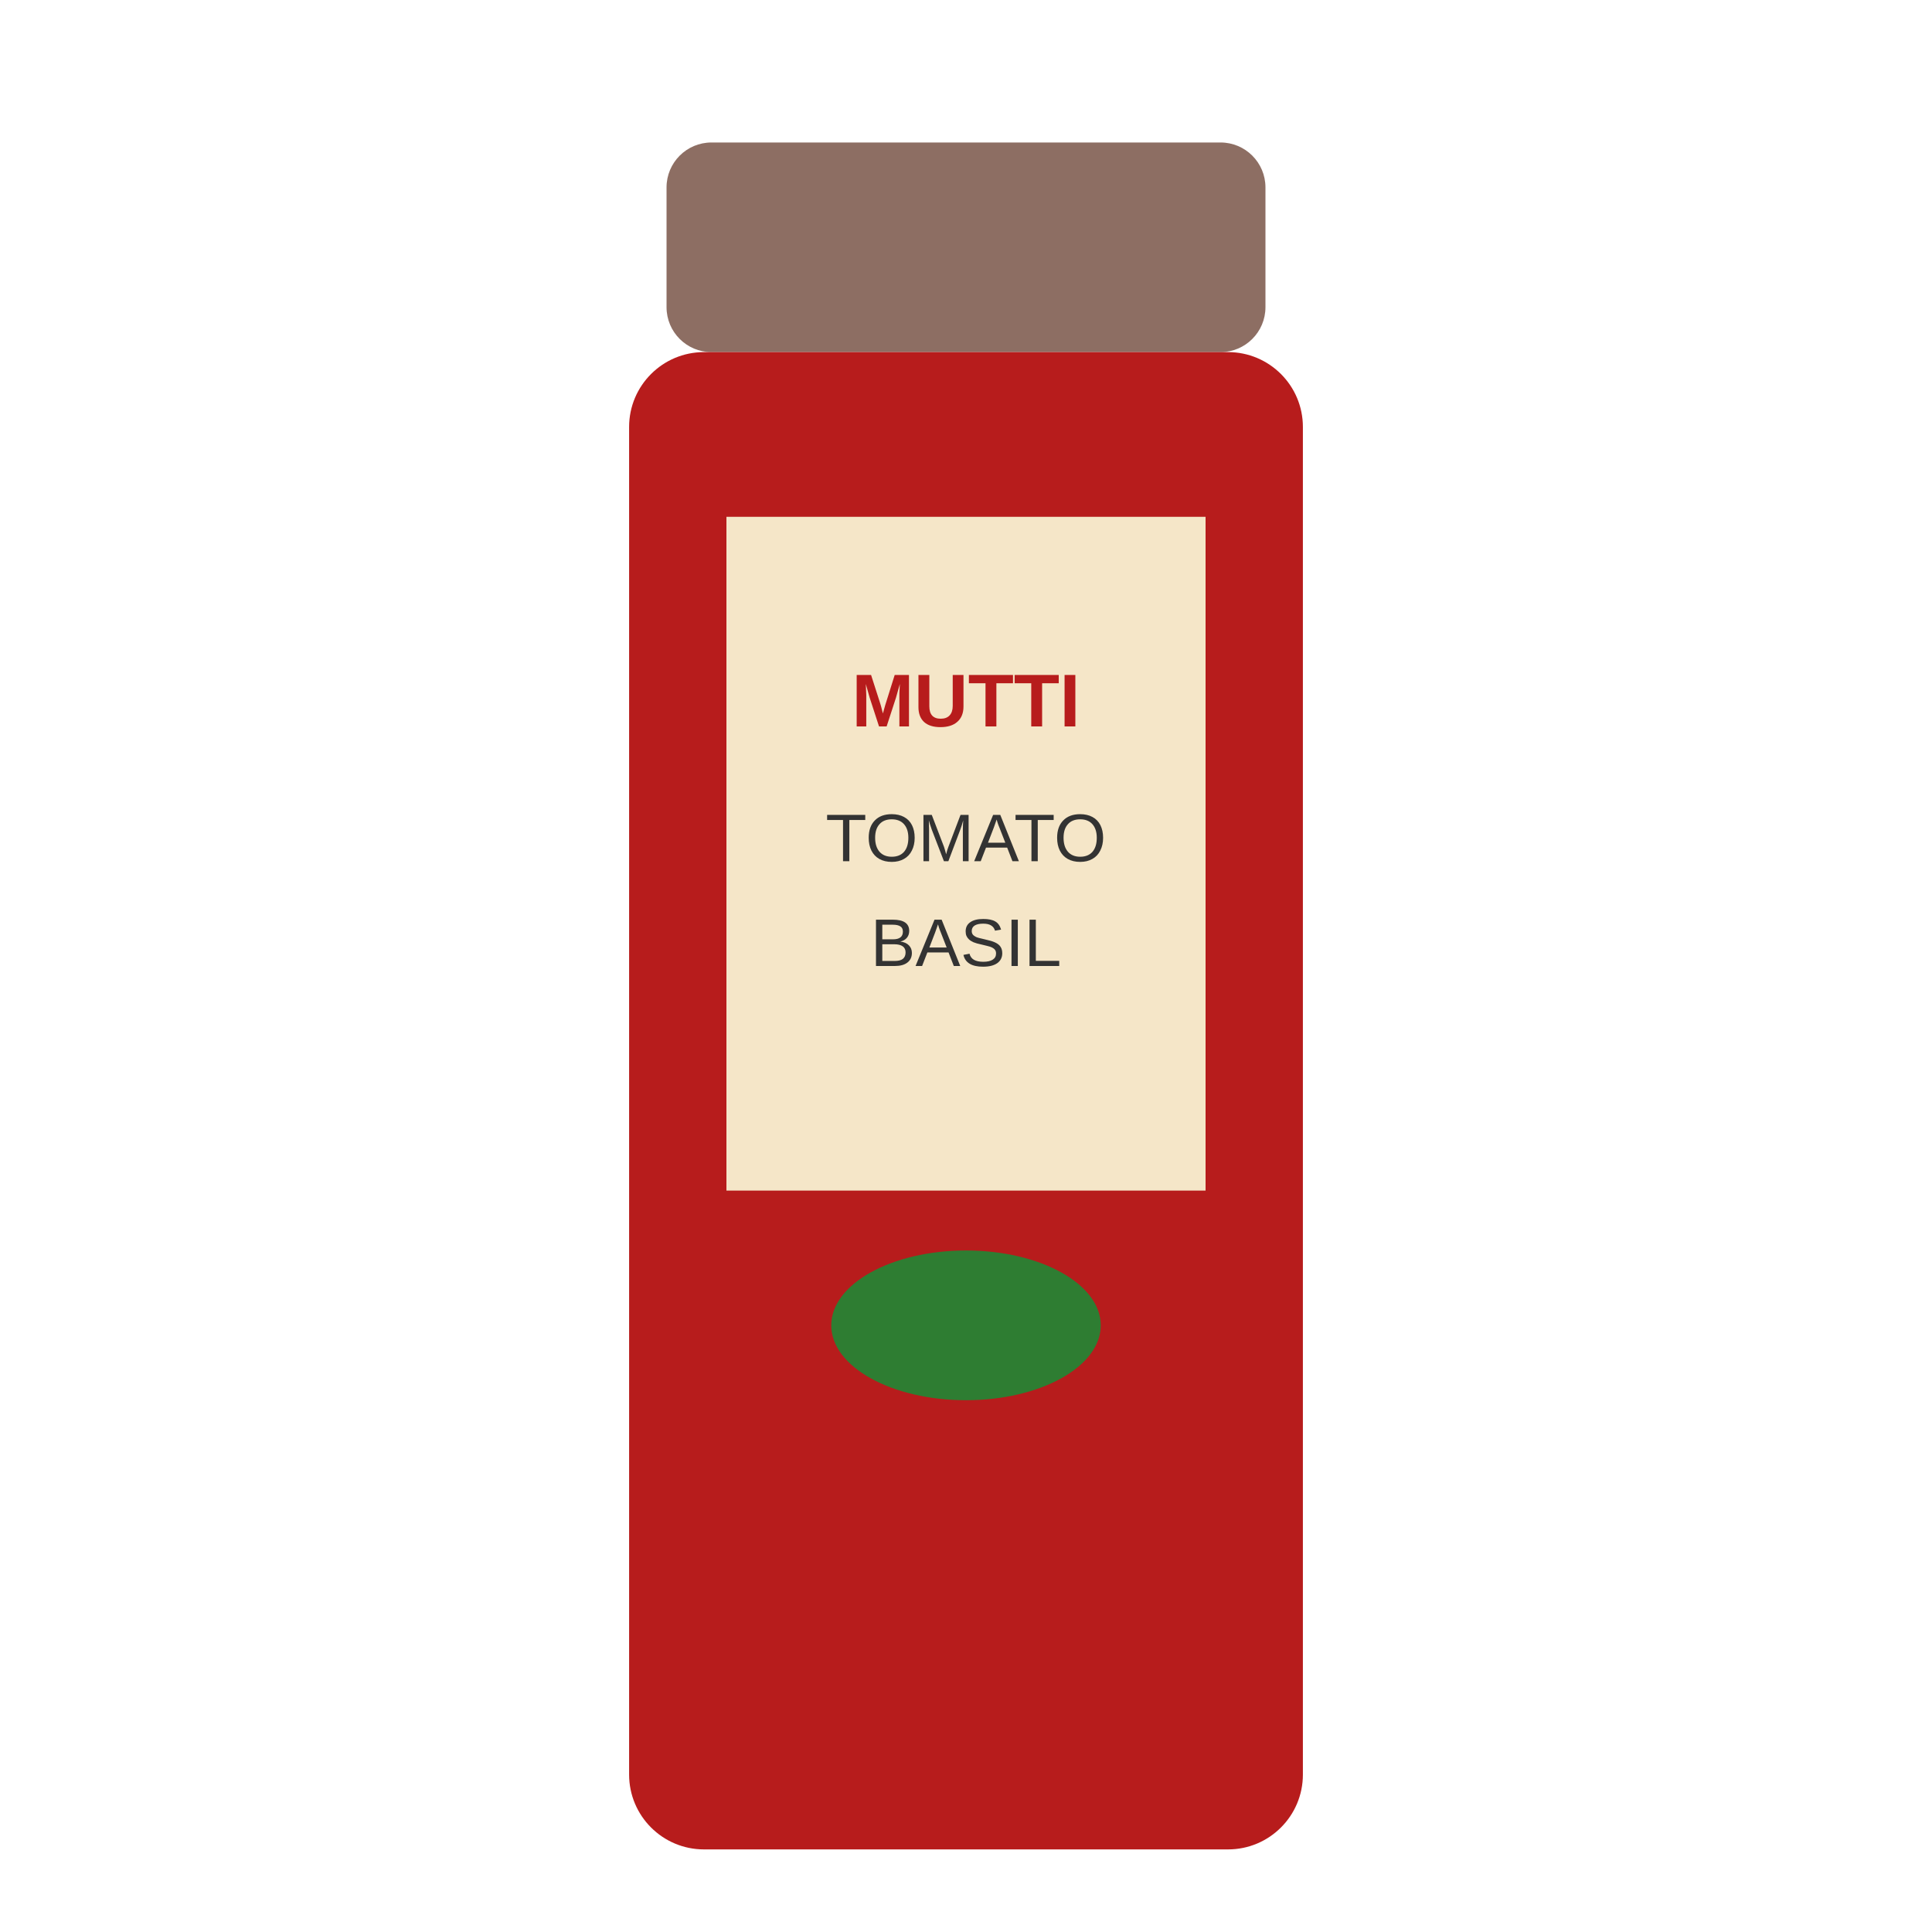
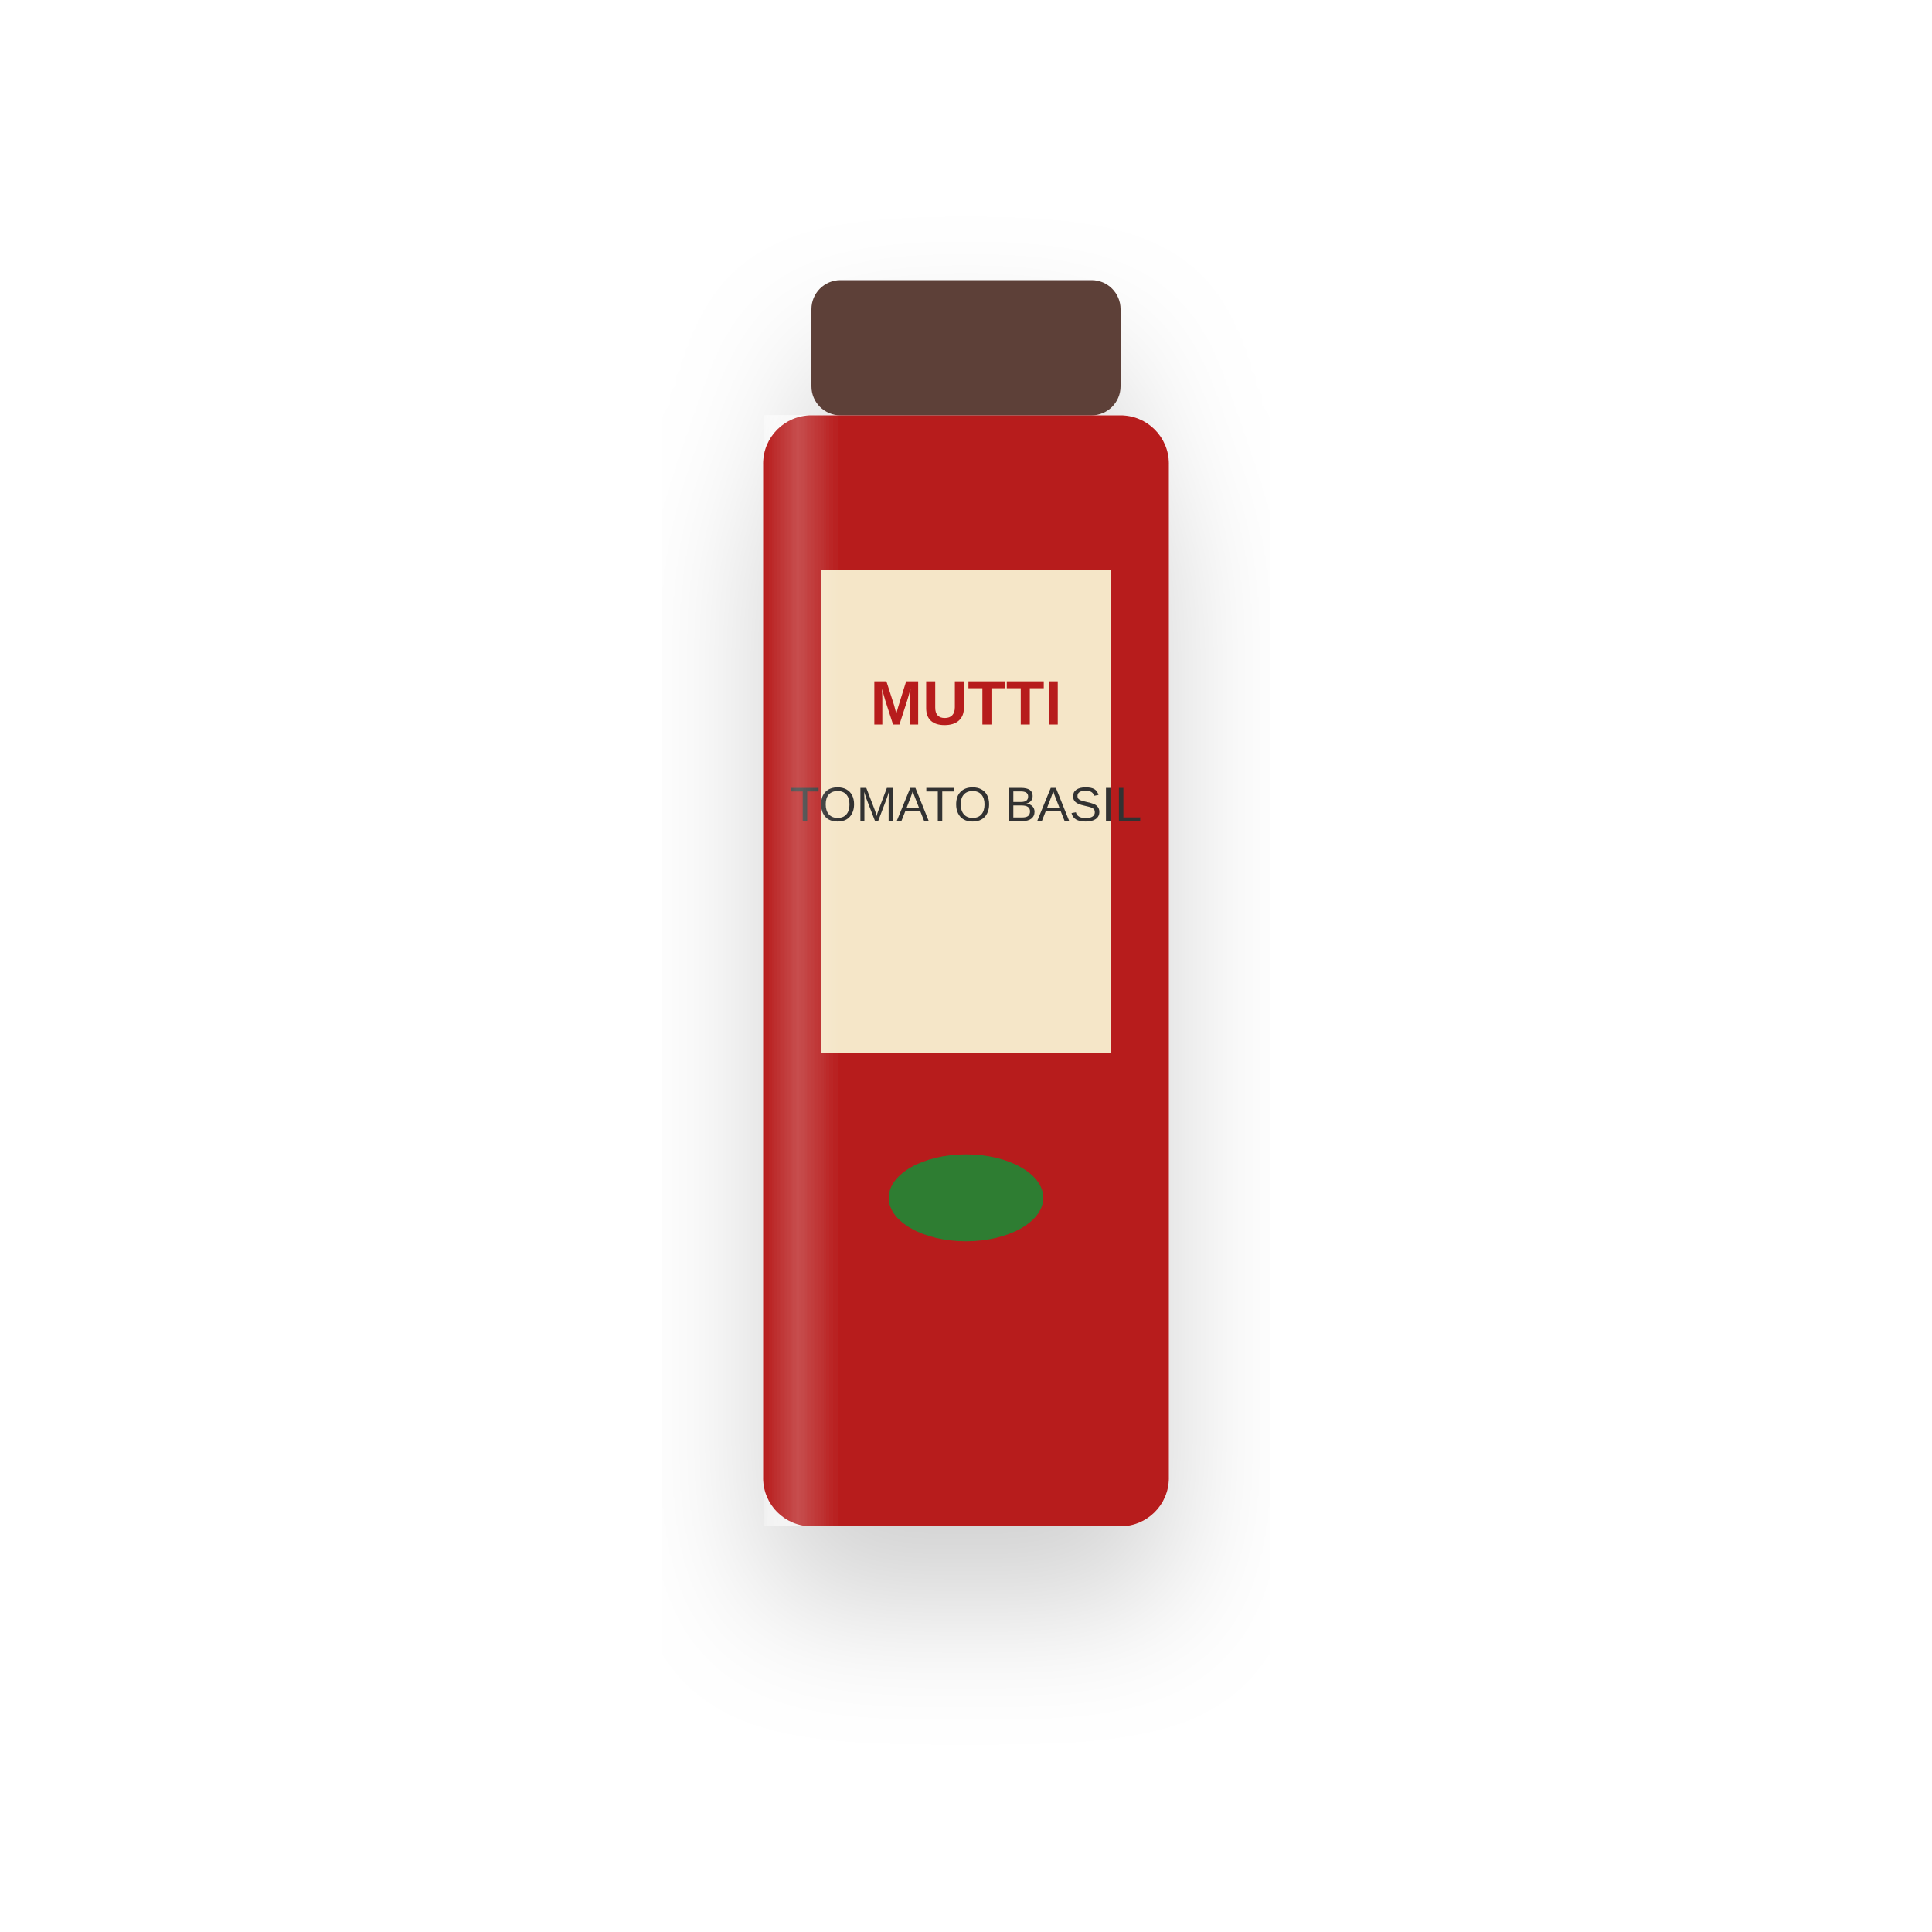
<svg xmlns="http://www.w3.org/2000/svg" viewBox="0 0 400 400" width="400" height="400">
  <rect width="400" height="400" fill="#ffffff" />
-   <g transform="translate(200 200) scale(1.55) translate(-200 -200)">
-     <rect x="160" y="90" width="80" height="28" rx="6" fill="#8d6e63" />
-     <rect x="155" y="118" width="90" height="200" rx="10" fill="#b71c1c" />
-     <rect x="168" y="140" width="64" height="90" fill="#f5e6c8" />
-     <text x="200" y="168" text-anchor="middle" fill="#b71c1c" font-family="Arial" font-size="10" font-weight="700">MUTTI</text>
-     <text x="200" y="186" text-anchor="middle" fill="#333" font-family="Arial" font-size="9">TOMATO</text>
-     <text x="200" y="200" text-anchor="middle" fill="#333" font-family="Arial" font-size="9">BASIL</text>
-     <ellipse cx="200" cy="248" rx="18" ry="10" fill="#2e7d32" />
+   <defs>
+     <filter id="pack" x="-25%" y="-15%" width="150%" height="150%">
+       <feDropShadow dx="0" dy="16" stdDeviation="14" flood-color="#1a1a1a" flood-opacity="0.18" />
+     </filter>
+     <linearGradient id="shine" x1="0" y1="0" x2="1" y2="0">
+       <stop offset="0" stop-color="#fff" stop-opacity="0" />
+       <stop offset="0.45" stop-color="#fff" stop-opacity="0.22" />
+       <stop offset="1" stop-color="#fff" stop-opacity="0" />
+     </linearGradient>
+   </defs>
+   <g filter="url(#pack)">
+     <rect x="168" y="58" width="64" height="28" rx="6" fill="#5d4037" />
+     <rect x="158" y="86" width="84" height="230" rx="10" fill="#b71c1c" />
+     <rect x="170" y="118" width="60" height="100" fill="#f5e6c8" />
+     <text x="200" y="150" text-anchor="middle" fill="#b71c1c" font-family="Arial" font-size="13" font-weight="700">MUTTI</text>
+     <text x="200" y="170" text-anchor="middle" fill="#333" font-family="Arial" font-size="10">TOMATO BASIL</text>
+     <ellipse cx="200" cy="248" rx="16" ry="9" fill="#2e7d32" />
+     <rect x="158" y="86" width="16" height="230" fill="url(#shine)" />
  </g>
</svg>
